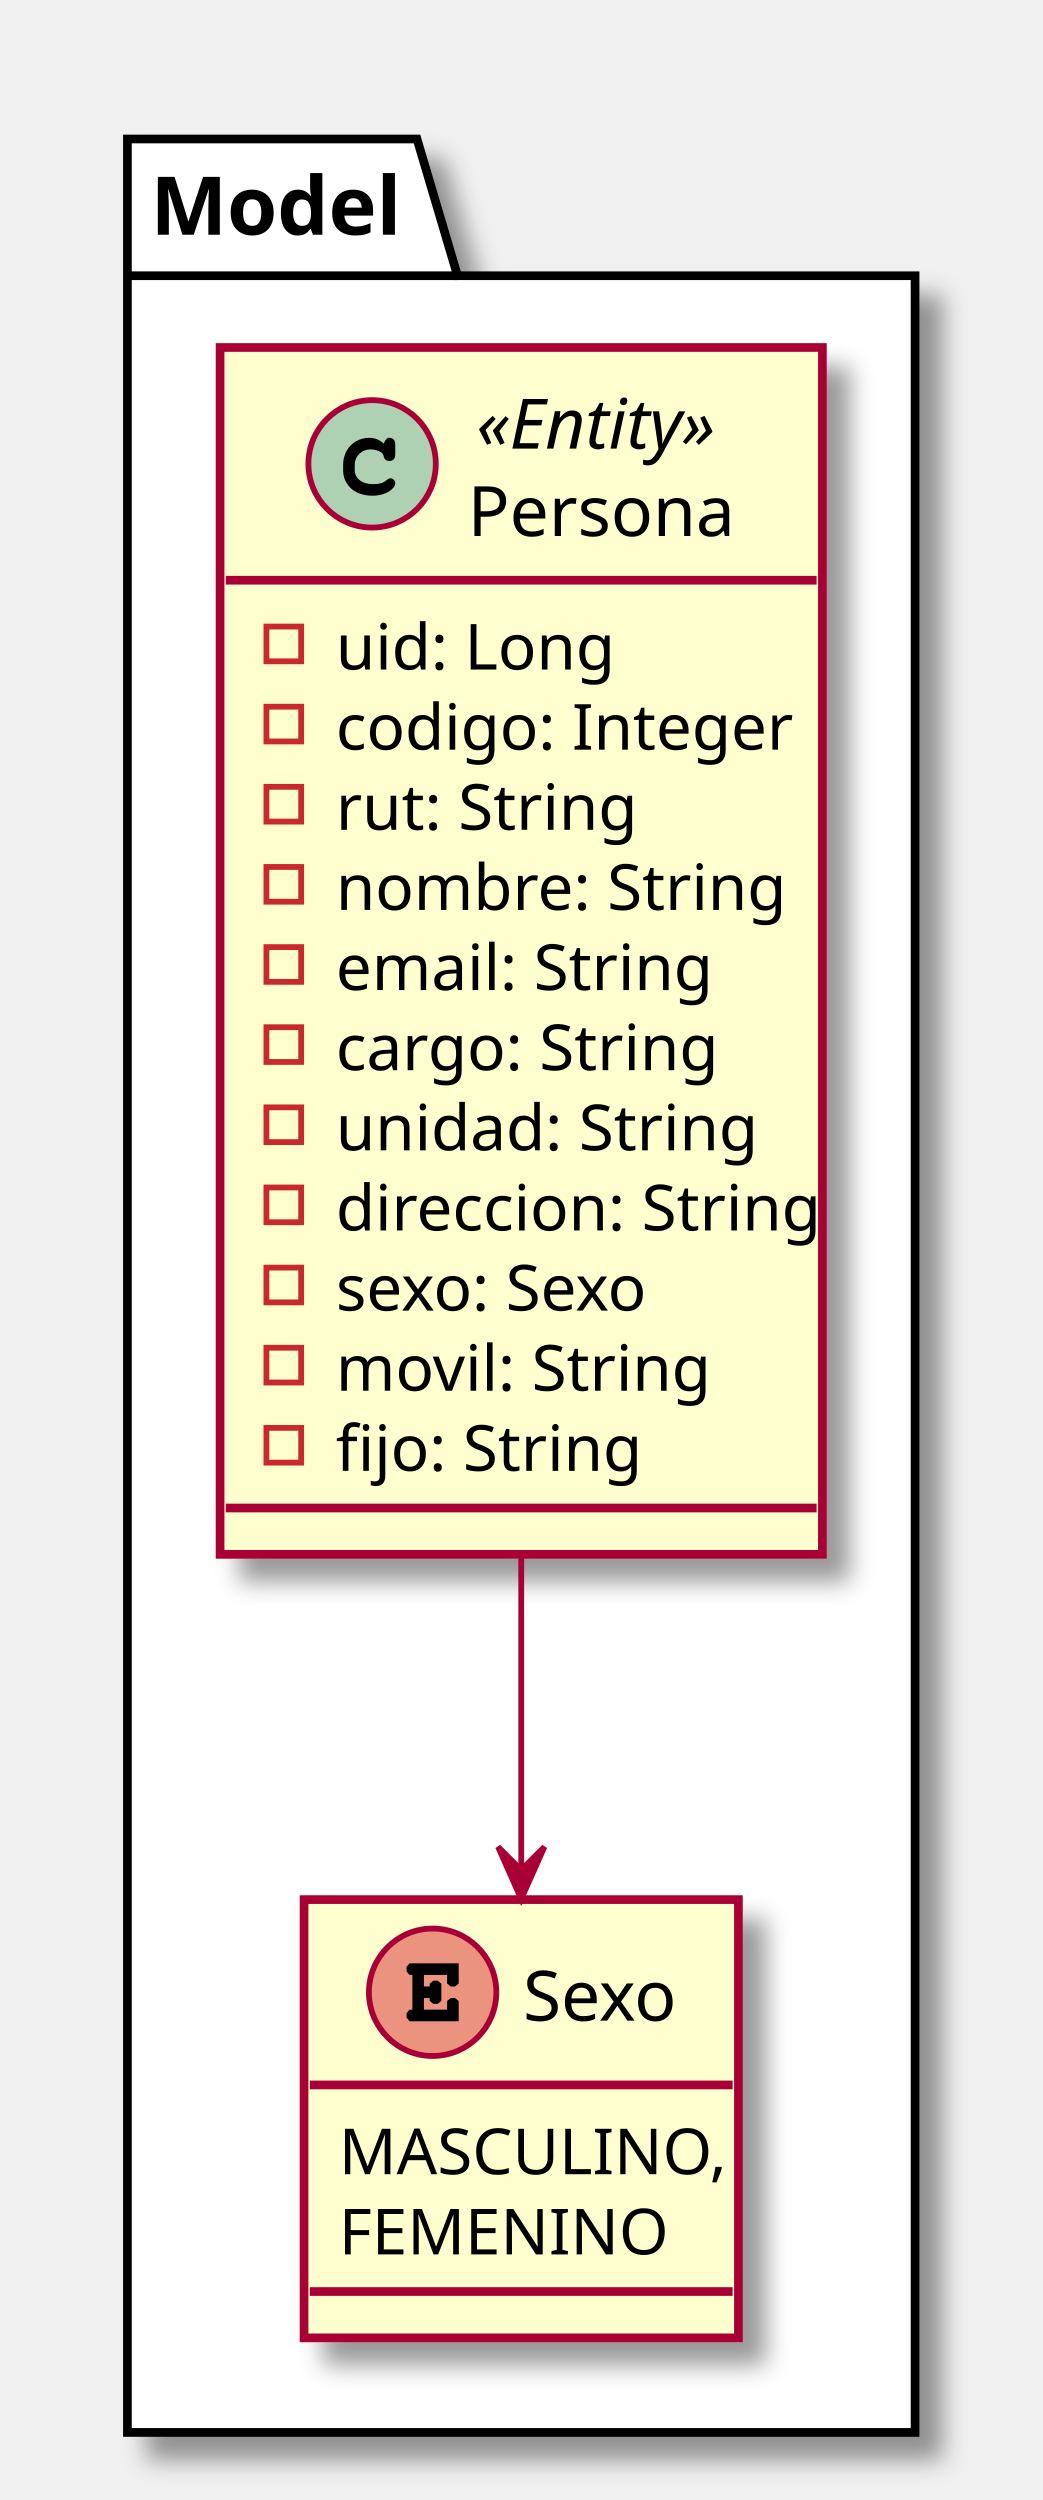
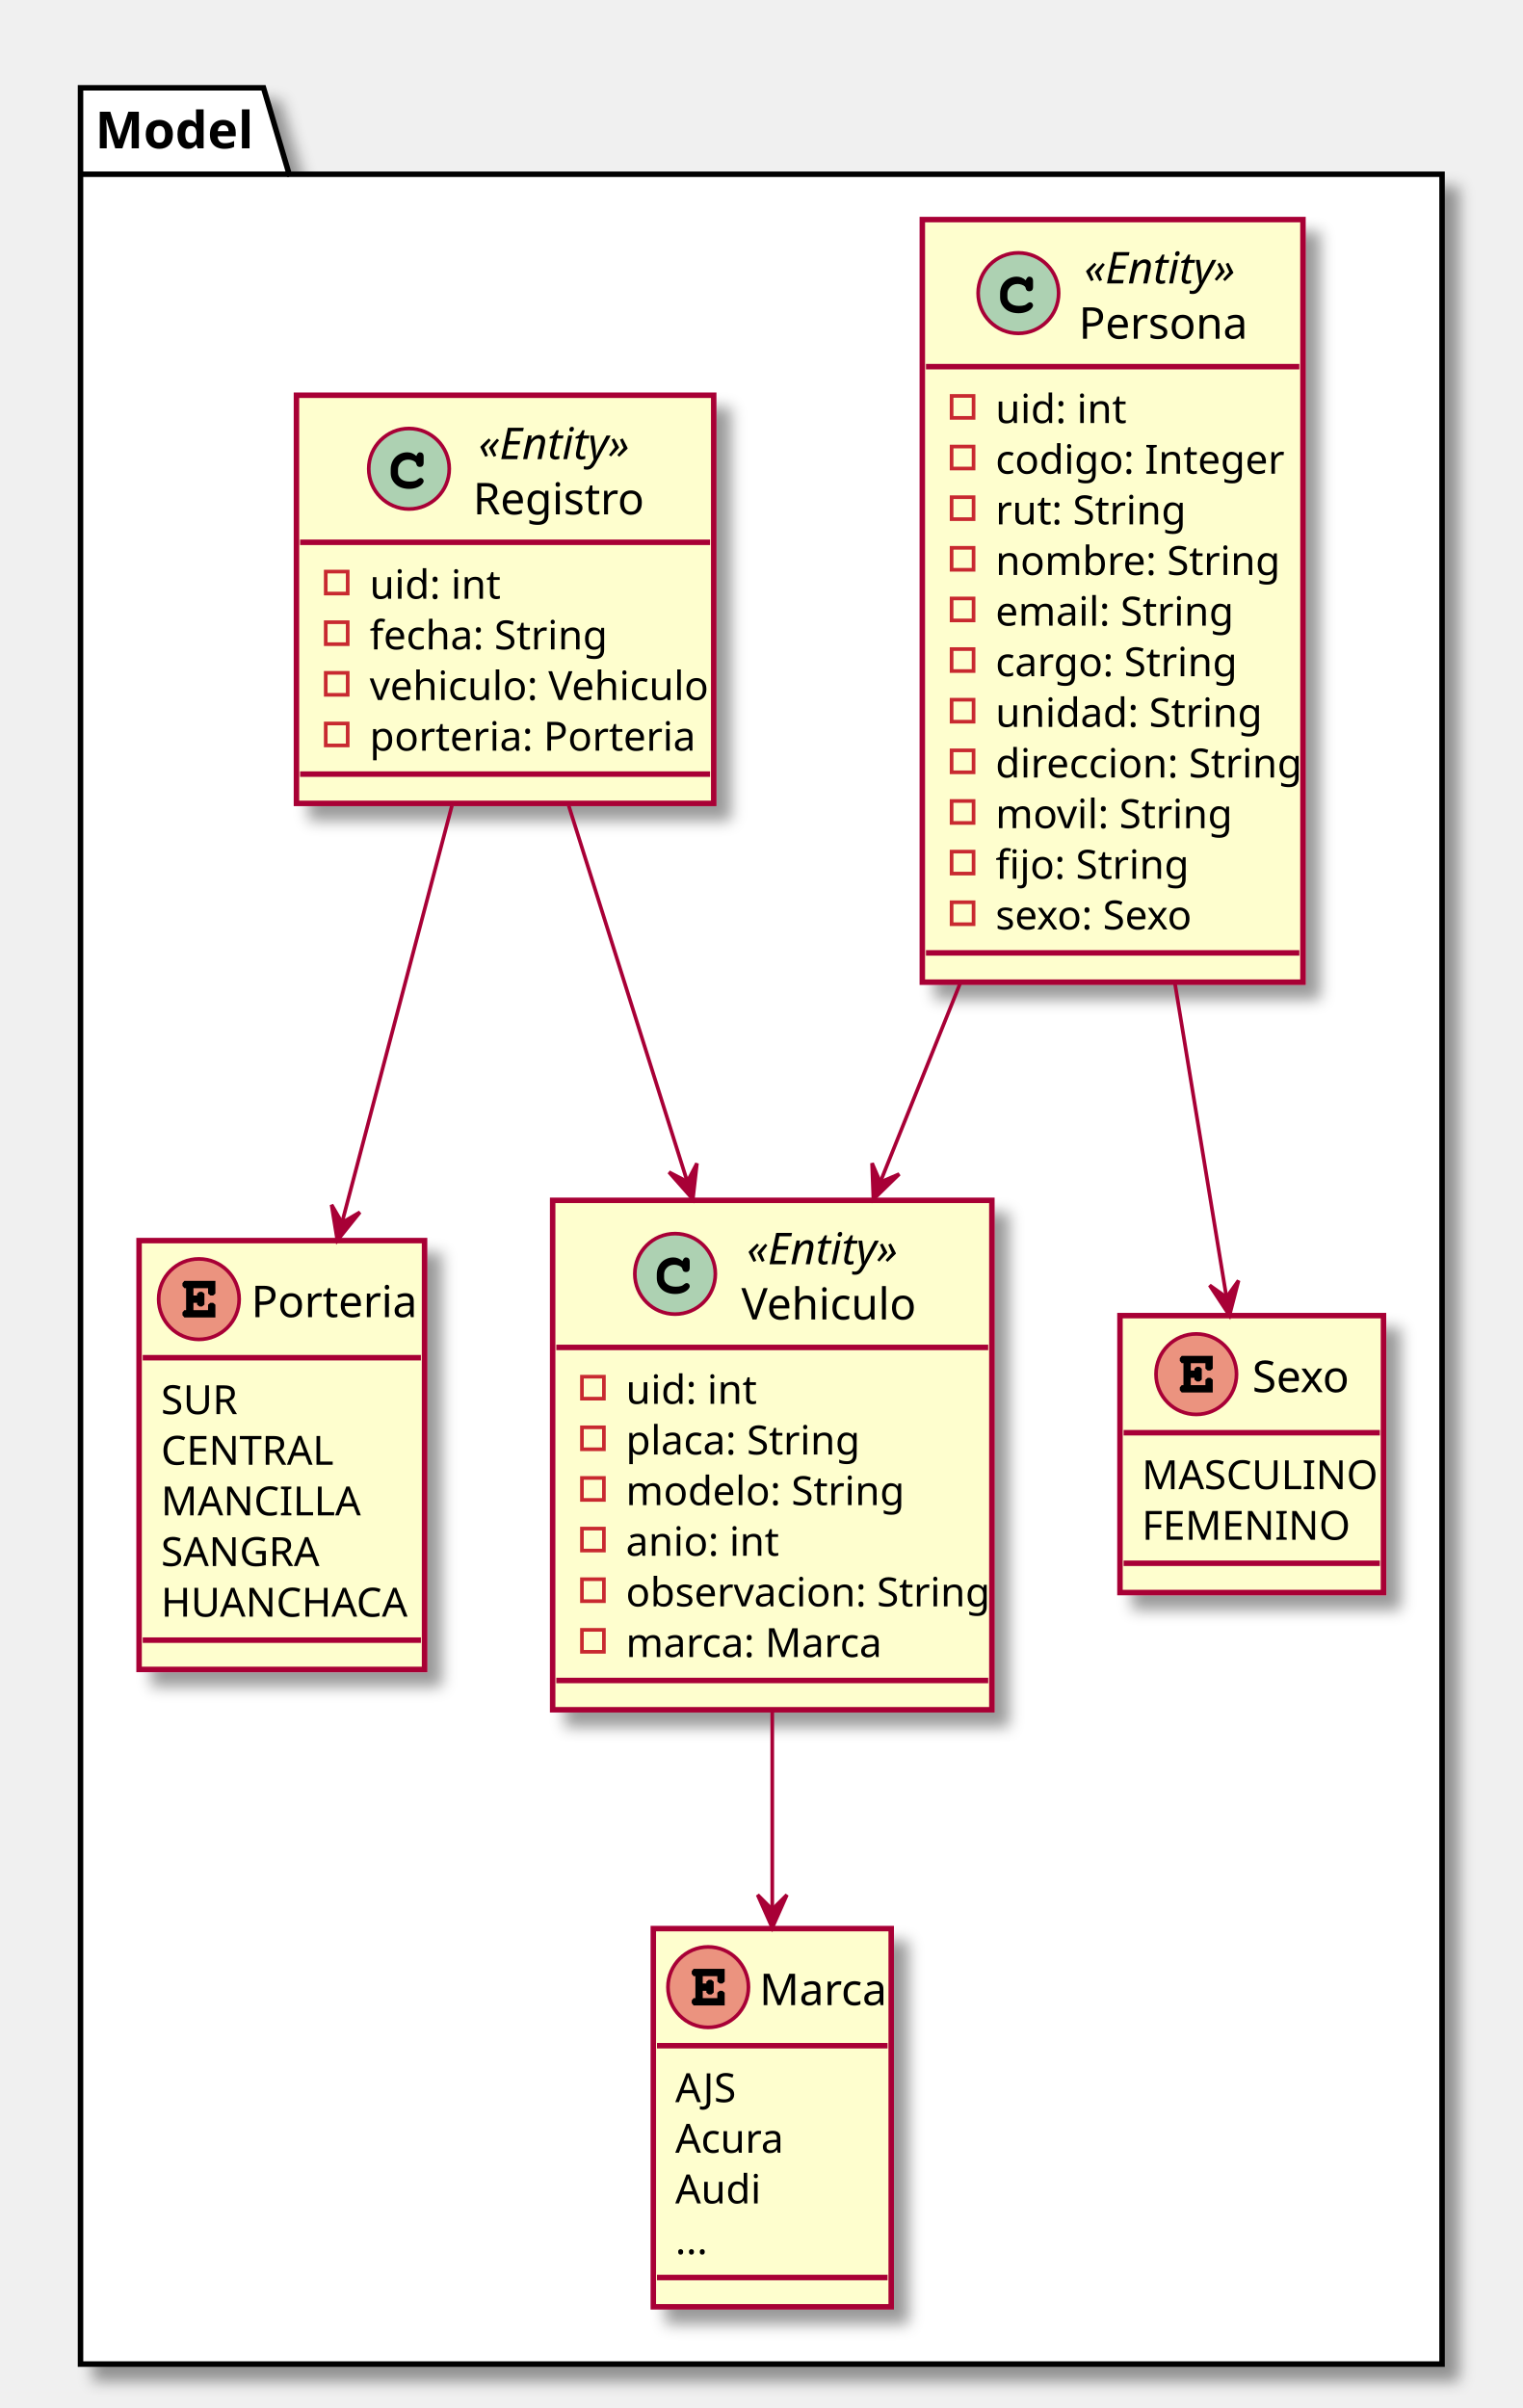
- <svg xmlns="http://www.w3.org/2000/svg" contentScriptType="application/ecmascript" contentStyleType="text/css" height="259.2px" preserveAspectRatio="none" style="width:108px;height:259px;" version="1.1" viewBox="0 0 108 259" width="108px" zoomAndPan="magnify">
+ <svg xmlns="http://www.w3.org/2000/svg" contentScriptType="application/ecmascript" contentStyleType="text/css" height="658px" preserveAspectRatio="none" style="width:416px;height:658px;" version="1.1" viewBox="0 0 416 658" width="416px" zoomAndPan="magnify">
  <defs>
-     <filter height="300%" id="fpe1rv91mlidu" width="300%" x="-1" y="-1">
-       <feGaussianBlur result="blurOut" stdDeviation="1.2" />
+     <filter height="300%" id="futfv3p2d7pqx" width="300%" x="-1" y="-1">
+       <feGaussianBlur result="blurOut" stdDeviation="2.0" />
      <feColorMatrix in="blurOut" result="blurOut2" type="matrix" values="0 0 0 0 0 0 0 0 0 0 0 0 0 0 0 0 0 0 .4 0" />
-       <feOffset dx="2.4" dy="2.4" in="blurOut2" result="blurOut3" />
+       <feOffset dx="4.0" dy="4.0" in="blurOut2" result="blurOut3" />
      <feBlend in="SourceGraphic" in2="blurOut3" mode="normal" />
    </filter>
  </defs>
  <g>
-     <polygon fill="#FFFFFF" filter="url(#fpe1rv91mlidu)" points="13.2,14.4,43.2,14.4,47.4,28.566,94.8,28.566,94.8,252,13.2,252,13.2,14.4" style="stroke: #000000; stroke-width: 0.9;" />
-     <line style="stroke: #000000; stroke-width: 0.9;" x1="13.2" x2="47.4" y1="28.566" y2="28.566" />
-     <text fill="#000000" font-family="sans-serif" font-size="8.4" font-weight="bold" lengthAdjust="spacingAndGlyphs" textLength="26.4" x="15.6" y="24.32">Model</text>
-     <rect fill="#FEFECE" filter="url(#fpe1rv91mlidu)" height="125.03" id="Persona" style="stroke: #A80036; stroke-width: 0.9;" width="62.4" x="22.8" y="36" />
-     <ellipse cx="38.55" cy="48.056" fill="#ADD1B2" rx="6.6" ry="6.6" style="stroke: #A80036; stroke-width: 0.6;" />
-     <path d="M39.75,45.956 Q39.872,45.656 40.013,45.506 Q40.153,45.356 40.312,45.356 Q40.594,45.356 40.772,45.525 Q40.95,45.694 40.95,46.087 L40.95,47.025 Q40.95,47.419 40.781,47.587 Q40.612,47.756 40.35,47.756 Q40.116,47.756 39.966,47.653 Q39.816,47.55 39.75,47.278 Q39.722,47.091 39.619,46.987 Q39.431,46.791 39.094,46.678 Q38.756,46.556 38.419,46.556 Q37.997,46.556 37.641,46.725 Q37.294,46.894 37.022,47.269 Q36.75,47.644 36.75,48.159 L36.75,48.712 Q36.75,49.331 37.256,49.744 Q37.763,50.156 38.663,50.156 Q39.197,50.156 39.572,50.034 Q39.788,49.969 40.031,49.753 Q40.191,49.631 40.275,49.594 Q40.359,49.556 40.462,49.556 Q40.659,49.556 40.8,49.716 Q40.95,49.866 40.95,50.081 Q40.95,50.288 40.744,50.531 Q40.444,50.888 39.966,51.084 Q39.337,51.356 38.569,51.356 Q37.669,51.356 36.947,51 Q36.366,50.719 35.953,50.109 Q35.55,49.5 35.55,48.778 L35.55,48.122 Q35.55,47.372 35.906,46.716 Q36.272,46.059 36.9,45.712 Q37.538,45.356 38.25,45.356 Q38.681,45.356 39.056,45.506 Q39.431,45.656 39.75,45.956 Z " />
-     <text fill="#000000" font-family="sans-serif" font-size="7.2" font-style="italic" lengthAdjust="spacingAndGlyphs" textLength="26.4" x="49.35" y="46.474">«Entity»</text>
-     <text fill="#000000" font-family="sans-serif" font-size="7.2" lengthAdjust="spacingAndGlyphs" textLength="28.2" x="48.45" y="55.531">Persona</text>
-     <line style="stroke: #A80036; stroke-width: 0.9;" x1="23.4" x2="84.6" y1="60.112" y2="60.112" />
-     <rect fill="none" height="3.6" style="stroke: #C82930; stroke-width: 0.6;" width="3.6" x="27.6" y="64.912" />
-     <text fill="#000000" font-family="sans-serif" font-size="6.6" lengthAdjust="spacingAndGlyphs" textLength="26.4" x="34.8" y="69.364">uid: Long</text>
-     <rect fill="none" height="3.6" style="stroke: #C82930; stroke-width: 0.6;" width="3.6" x="27.6" y="73.214" />
-     <text fill="#000000" font-family="sans-serif" font-size="6.6" lengthAdjust="spacingAndGlyphs" textLength="42.6" x="34.8" y="77.665">codigo: Integer</text>
-     <rect fill="none" height="3.6" style="stroke: #C82930; stroke-width: 0.6;" width="3.6" x="27.6" y="81.516" />
-     <text fill="#000000" font-family="sans-serif" font-size="6.6" lengthAdjust="spacingAndGlyphs" textLength="28.2" x="34.8" y="85.967">rut: String</text>
-     <rect fill="none" height="3.6" style="stroke: #C82930; stroke-width: 0.6;" width="3.6" x="27.6" y="89.817" />
-     <text fill="#000000" font-family="sans-serif" font-size="6.6" lengthAdjust="spacingAndGlyphs" textLength="42" x="34.8" y="94.269">nombre: String</text>
-     <rect fill="none" height="3.6" style="stroke: #C82930; stroke-width: 0.6;" width="3.6" x="27.6" y="98.119" />
-     <text fill="#000000" font-family="sans-serif" font-size="6.6" lengthAdjust="spacingAndGlyphs" textLength="34.8" x="34.8" y="102.57">email: String</text>
-     <rect fill="none" height="3.6" style="stroke: #C82930; stroke-width: 0.6;" width="3.6" x="27.6" y="106.42" />
-     <text fill="#000000" font-family="sans-serif" font-size="6.6" lengthAdjust="spacingAndGlyphs" textLength="37.2" x="34.8" y="110.872">cargo: String</text>
-     <rect fill="none" height="3.6" style="stroke: #C82930; stroke-width: 0.6;" width="3.6" x="27.6" y="114.722" />
-     <text fill="#000000" font-family="sans-serif" font-size="6.6" lengthAdjust="spacingAndGlyphs" textLength="39.6" x="34.8" y="119.173">unidad: String</text>
-     <rect fill="none" height="3.6" style="stroke: #C82930; stroke-width: 0.6;" width="3.6" x="27.6" y="123.023" />
-     <text fill="#000000" font-family="sans-serif" font-size="6.6" lengthAdjust="spacingAndGlyphs" textLength="46.8" x="34.8" y="127.475">direccion: String</text>
-     <rect fill="none" height="3.6" style="stroke: #C82930; stroke-width: 0.6;" width="3.6" x="27.6" y="131.325" />
-     <text fill="#000000" font-family="sans-serif" font-size="6.6" lengthAdjust="spacingAndGlyphs" textLength="33" x="34.8" y="135.776">sexo: Sexo</text>
-     <rect fill="none" height="3.6" style="stroke: #C82930; stroke-width: 0.6;" width="3.6" x="27.6" y="139.627" />
-     <text fill="#000000" font-family="sans-serif" font-size="6.6" lengthAdjust="spacingAndGlyphs" textLength="34.8" x="34.8" y="144.078">movil: String</text>
-     <rect fill="none" height="3.6" style="stroke: #C82930; stroke-width: 0.6;" width="3.6" x="27.6" y="147.928" />
-     <text fill="#000000" font-family="sans-serif" font-size="6.6" lengthAdjust="spacingAndGlyphs" textLength="28.8" x="34.8" y="152.38">fijo: String</text>
-     <line style="stroke: #A80036; stroke-width: 0.9;" x1="23.4" x2="84.6" y1="156.23" y2="156.23" />
-     <rect fill="#FEFECE" filter="url(#fpe1rv91mlidu)" height="45.403" id="Sexo" style="stroke: #A80036; stroke-width: 0.9;" width="45" x="31.5" y="196.8" />
-     <ellipse cx="44.82" cy="206.4" fill="#EB937F" rx="6.6" ry="6.6" style="stroke: #A80036; stroke-width: 0.6;" />
-     <path d="M43.92,207 L43.92,208.2 L46.32,208.2 L46.32,207.6 L46.32,207.309 L46.695,207 L46.92,207 L47.145,207 L47.52,207.309 L47.52,207.6 L47.52,209.4 L42.72,209.4 L42.429,209.4 L42.12,209.025 L42.12,208.8 L42.12,208.575 L42.429,208.2 L42.72,208.2 L42.72,208.2 L42.72,204.6 L42.72,204.6 L42.429,204.6 L42.12,204.225 L42.12,204 L42.12,203.775 L42.429,203.4 L42.72,203.4 L47.52,203.4 L47.52,205.2 L47.52,205.491 L47.145,205.8 L46.92,205.8 L46.695,205.8 L46.32,205.491 L46.32,205.2 L46.32,204.6 L43.92,204.6 L43.92,205.8 L44.52,205.8 L44.52,205.509 L44.52,205.509 L44.895,205.2 L45.12,205.2 L45.345,205.2 L45.72,205.509 L45.72,205.8 L45.72,207 L45.72,207.291 L45.345,207.6 L45.345,207.6 L45.12,207.6 L44.895,207.6 L44.52,207.291 L44.52,207.291 L44.52,207 L43.92,207 Z " />
-     <text fill="#000000" font-family="sans-serif" font-size="7.2" lengthAdjust="spacingAndGlyphs" textLength="16.2" x="54.18" y="209.346">Sexo</text>
-     <line style="stroke: #A80036; stroke-width: 0.9;" x1="32.1" x2="75.9" y1="216" y2="216" />
-     <text fill="#000000" font-family="sans-serif" font-size="6.6" lengthAdjust="spacingAndGlyphs" textLength="37.8" x="35.1" y="225.251">MASCULINO,</text>
-     <text fill="#000000" font-family="sans-serif" font-size="6.6" lengthAdjust="spacingAndGlyphs" textLength="30" x="35.1" y="233.553">FEMENINO</text>
-     <line style="stroke: #A80036; stroke-width: 0.9;" x1="32.1" x2="75.9" y1="237.403" y2="237.403" />
-     <path d="M54,160.932 C54,172.464 54,183.906 54,193.542 " fill="none" id="Persona-&gt;Sexo" style="stroke: #A80036; stroke-width: 0.6;" />
-     <polygon fill="#A80036" points="54,196.734,56.4,191.334,54,193.734,51.6,191.334,54,196.734" style="stroke: #A80036; stroke-width: 0.6;" />
+     <polygon fill="#FFFFFF" filter="url(#futfv3p2d7pqx)" points="22,24,72,24,79,47.609,394,47.609,394,646,22,646,22,24" style="stroke: #000000; stroke-width: 1.5;" />
+     <line style="stroke: #000000; stroke-width: 1.5;" x1="22" x2="79" y1="47.609" y2="47.609" />
+     <text fill="#000000" font-family="sans-serif" font-size="14" font-weight="bold" lengthAdjust="spacingAndGlyphs" textLength="44" x="26" y="40.533">Model</text>
+     <rect fill="#FEFECE" filter="url(#futfv3p2d7pqx)" height="208.383" id="Persona" style="stroke: #A80036; stroke-width: 1.5;" width="104" x="252" y="60" />
+     <ellipse cx="278.25" cy="80.094" fill="#ADD1B2" rx="11" ry="11" style="stroke: #A80036; stroke-width: 1.0;" />
+     <path d="M280.25,76.594 Q280.453,76.094 280.688,75.844 Q280.922,75.594 281.188,75.594 Q281.656,75.594 281.953,75.875 Q282.25,76.156 282.25,76.812 L282.25,78.375 Q282.25,79.031 281.969,79.312 Q281.688,79.594 281.25,79.594 Q280.859,79.594 280.609,79.422 Q280.359,79.25 280.25,78.797 Q280.203,78.484 280.031,78.312 Q279.719,77.984 279.156,77.797 Q278.594,77.594 278.031,77.594 Q277.328,77.594 276.734,77.875 Q276.156,78.156 275.703,78.781 Q275.25,79.406 275.25,80.266 L275.25,81.188 Q275.25,82.219 276.094,82.906 Q276.938,83.594 278.438,83.594 Q279.328,83.594 279.953,83.391 Q280.312,83.281 280.719,82.922 Q280.984,82.719 281.125,82.656 Q281.266,82.594 281.438,82.594 Q281.766,82.594 282,82.859 Q282.25,83.109 282.25,83.469 Q282.25,83.812 281.906,84.219 Q281.406,84.812 280.609,85.141 Q279.562,85.594 278.281,85.594 Q276.781,85.594 275.578,85 Q274.609,84.531 273.922,83.516 Q273.25,82.5 273.25,81.297 L273.25,80.203 Q273.25,78.953 273.844,77.859 Q274.453,76.766 275.5,76.188 Q276.562,75.594 277.75,75.594 Q278.469,75.594 279.094,75.844 Q279.719,76.094 280.25,76.594 Z " />
+     <text fill="#000000" font-family="sans-serif" font-size="12" font-style="italic" lengthAdjust="spacingAndGlyphs" textLength="44" x="296.25" y="77.457">«Entity»</text>
+     <text fill="#000000" font-family="sans-serif" font-size="12" lengthAdjust="spacingAndGlyphs" textLength="47" x="294.75" y="92.551">Persona</text>
+     <line style="stroke: #A80036; stroke-width: 1.5;" x1="253" x2="355" y1="100.188" y2="100.188" />
+     <rect fill="none" height="6" style="stroke: #C82930; stroke-width: 1.0;" width="6" x="260" y="108.188" />
+     <text fill="#000000" font-family="sans-serif" font-size="11" lengthAdjust="spacingAndGlyphs" textLength="31" x="272" y="115.606">uid: int</text>
+     <rect fill="none" height="6" style="stroke: #C82930; stroke-width: 1.0;" width="6" x="260" y="122.023" />
+     <text fill="#000000" font-family="sans-serif" font-size="11" lengthAdjust="spacingAndGlyphs" textLength="71" x="272" y="129.442">codigo: Integer</text>
+     <rect fill="none" height="6" style="stroke: #C82930; stroke-width: 1.0;" width="6" x="260" y="135.859" />
+     <text fill="#000000" font-family="sans-serif" font-size="11" lengthAdjust="spacingAndGlyphs" textLength="47" x="272" y="143.278">rut: String</text>
+     <rect fill="none" height="6" style="stroke: #C82930; stroke-width: 1.0;" width="6" x="260" y="149.695" />
+     <text fill="#000000" font-family="sans-serif" font-size="11" lengthAdjust="spacingAndGlyphs" textLength="70" x="272" y="157.114">nombre: String</text>
+     <rect fill="none" height="6" style="stroke: #C82930; stroke-width: 1.0;" width="6" x="260" y="163.531" />
+     <text fill="#000000" font-family="sans-serif" font-size="11" lengthAdjust="spacingAndGlyphs" textLength="58" x="272" y="170.95">email: String</text>
+     <rect fill="none" height="6" style="stroke: #C82930; stroke-width: 1.0;" width="6" x="260" y="177.367" />
+     <text fill="#000000" font-family="sans-serif" font-size="11" lengthAdjust="spacingAndGlyphs" textLength="62" x="272" y="184.786">cargo: String</text>
+     <rect fill="none" height="6" style="stroke: #C82930; stroke-width: 1.0;" width="6" x="260" y="191.203" />
+     <text fill="#000000" font-family="sans-serif" font-size="11" lengthAdjust="spacingAndGlyphs" textLength="66" x="272" y="198.622">unidad: String</text>
+     <rect fill="none" height="6" style="stroke: #C82930; stroke-width: 1.0;" width="6" x="260" y="205.039" />
+     <text fill="#000000" font-family="sans-serif" font-size="11" lengthAdjust="spacingAndGlyphs" textLength="78" x="272" y="212.458">direccion: String</text>
+     <rect fill="none" height="6" style="stroke: #C82930; stroke-width: 1.0;" width="6" x="260" y="218.875" />
+     <text fill="#000000" font-family="sans-serif" font-size="11" lengthAdjust="spacingAndGlyphs" textLength="58" x="272" y="226.294">movil: String</text>
+     <rect fill="none" height="6" style="stroke: #C82930; stroke-width: 1.0;" width="6" x="260" y="232.711" />
+     <text fill="#000000" font-family="sans-serif" font-size="11" lengthAdjust="spacingAndGlyphs" textLength="48" x="272" y="240.13">fijo: String</text>
+     <rect fill="none" height="6" style="stroke: #C82930; stroke-width: 1.0;" width="6" x="260" y="246.547" />
+     <text fill="#000000" font-family="sans-serif" font-size="11" lengthAdjust="spacingAndGlyphs" textLength="55" x="272" y="253.966">sexo: Sexo</text>
+     <line style="stroke: #A80036; stroke-width: 1.5;" x1="253" x2="355" y1="260.383" y2="260.383" />
+     <rect fill="#FEFECE" filter="url(#futfv3p2d7pqx)" height="75.672" id="Sexo" style="stroke: #A80036; stroke-width: 1.5;" width="72" x="306" y="359.5" />
+     <ellipse cx="326.85" cy="375.5" fill="#EB937F" rx="11" ry="11" style="stroke: #A80036; stroke-width: 1.0;" />
+     <path d="M325.35,376.5 L325.35,378.5 L329.35,378.5 L329.35,377.5 L329.35,377.016 L329.975,376.5 L330.35,376.5 L330.725,376.5 L331.35,377.016 L331.35,377.5 L331.35,380.5 L323.35,380.5 L322.866,380.5 L322.35,379.875 L322.35,379.5 L322.35,379.125 L322.866,378.5 L323.35,378.5 L323.35,378.5 L323.35,372.5 L323.35,372.5 L322.866,372.5 L322.35,371.875 L322.35,371.5 L322.35,371.125 L322.866,370.5 L323.35,370.5 L331.35,370.5 L331.35,373.5 L331.35,373.984 L330.725,374.5 L330.35,374.5 L329.975,374.5 L329.35,373.984 L329.35,373.5 L329.35,372.5 L325.35,372.5 L325.35,374.5 L326.35,374.5 L326.35,374.016 L326.35,374.016 L326.975,373.5 L327.35,373.5 L327.725,373.5 L328.35,374.016 L328.35,374.5 L328.35,376.5 L328.35,376.984 L327.725,377.5 L327.725,377.5 L327.35,377.5 L326.975,377.5 L326.35,376.984 L326.35,376.984 L326.35,376.5 L325.35,376.5 Z " />
+     <text fill="#000000" font-family="sans-serif" font-size="12" lengthAdjust="spacingAndGlyphs" textLength="27" x="342.15" y="380.41">Sexo</text>
+     <line style="stroke: #A80036; stroke-width: 1.5;" x1="307" x2="377" y1="391.5" y2="391.5" />
+     <text fill="#000000" font-family="sans-serif" font-size="11" lengthAdjust="spacingAndGlyphs" textLength="60" x="312" y="406.919">MASCULINO</text>
+     <text fill="#000000" font-family="sans-serif" font-size="11" lengthAdjust="spacingAndGlyphs" textLength="50" x="312" y="420.755">FEMENINO</text>
+     <line style="stroke: #A80036; stroke-width: 1.5;" x1="307" x2="377" y1="427.172" y2="427.172" />
+     <rect fill="#FEFECE" filter="url(#futfv3p2d7pqx)" height="103.344" id="Marca" style="stroke: #A80036; stroke-width: 1.5;" width="65" x="178.5" y="527" />
+     <ellipse cx="193.5" cy="543" fill="#EB937F" rx="11" ry="11" style="stroke: #A80036; stroke-width: 1.0;" />
+     <path d="M192,544 L192,546 L196,546 L196,545 L196,544.516 L196.625,544 L197,544 L197.375,544 L198,544.516 L198,545 L198,548 L190,548 L189.516,548 L189,547.375 L189,547 L189,546.625 L189.516,546 L190,546 L190,546 L190,540 L190,540 L189.516,540 L189,539.375 L189,539 L189,538.625 L189.516,538 L190,538 L198,538 L198,541 L198,541.484 L197.375,542 L197,542 L196.625,542 L196,541.484 L196,541 L196,540 L192,540 L192,542 L193,542 L193,541.516 L193,541.516 L193.625,541 L194,541 L194.375,541 L195,541.516 L195,542 L195,544 L195,544.484 L194.375,545 L194.375,545 L194,545 L193.625,545 L193,544.484 L193,544.484 L193,544 L192,544 Z " />
+     <text fill="#000000" font-family="sans-serif" font-size="12" lengthAdjust="spacingAndGlyphs" textLength="33" x="207.5" y="547.91">Marca</text>
+     <line style="stroke: #A80036; stroke-width: 1.5;" x1="179.5" x2="242.5" y1="559" y2="559" />
+     <text fill="#000000" font-family="sans-serif" font-size="11" lengthAdjust="spacingAndGlyphs" textLength="20" x="184.5" y="574.419">AJS</text>
+     <text fill="#000000" font-family="sans-serif" font-size="11" lengthAdjust="spacingAndGlyphs" textLength="30" x="184.5" y="588.255">Acura</text>
+     <text fill="#000000" font-family="sans-serif" font-size="11" lengthAdjust="spacingAndGlyphs" textLength="22" x="184.5" y="602.091">Audi</text>
+     <text fill="#000000" font-family="sans-serif" font-size="11" lengthAdjust="spacingAndGlyphs" textLength="9" x="184.5" y="615.927">...</text>
+     <line style="stroke: #A80036; stroke-width: 1.5;" x1="179.5" x2="242.5" y1="622.344" y2="622.344" />
+     <rect fill="#FEFECE" filter="url(#futfv3p2d7pqx)" height="139.203" id="Vehiculo" style="stroke: #A80036; stroke-width: 1.5;" width="120" x="151" y="328" />
+     <ellipse cx="184.45" cy="348.094" fill="#ADD1B2" rx="11" ry="11" style="stroke: #A80036; stroke-width: 1.0;" />
+     <path d="M186.45,344.594 Q186.653,344.094 186.887,343.844 Q187.122,343.594 187.387,343.594 Q187.856,343.594 188.153,343.875 Q188.45,344.156 188.45,344.812 L188.45,346.375 Q188.45,347.031 188.169,347.312 Q187.887,347.594 187.45,347.594 Q187.059,347.594 186.809,347.422 Q186.559,347.25 186.45,346.797 Q186.403,346.484 186.231,346.312 Q185.919,345.984 185.356,345.797 Q184.794,345.594 184.231,345.594 Q183.528,345.594 182.934,345.875 Q182.356,346.156 181.903,346.781 Q181.45,347.406 181.45,348.266 L181.45,349.188 Q181.45,350.219 182.294,350.906 Q183.137,351.594 184.637,351.594 Q185.528,351.594 186.153,351.391 Q186.512,351.281 186.919,350.922 Q187.184,350.719 187.325,350.656 Q187.466,350.594 187.637,350.594 Q187.966,350.594 188.2,350.859 Q188.45,351.109 188.45,351.469 Q188.45,351.812 188.106,352.219 Q187.606,352.812 186.809,353.141 Q185.762,353.594 184.481,353.594 Q182.981,353.594 181.778,353 Q180.809,352.531 180.122,351.516 Q179.45,350.5 179.45,349.297 L179.45,348.203 Q179.45,346.953 180.044,345.859 Q180.653,344.766 181.7,344.188 Q182.762,343.594 183.95,343.594 Q184.669,343.594 185.294,343.844 Q185.919,344.094 186.45,344.594 Z " />
+     <text fill="#000000" font-family="sans-serif" font-size="12" font-style="italic" lengthAdjust="spacingAndGlyphs" textLength="44" x="204.05" y="345.457">«Entity»</text>
+     <text fill="#000000" font-family="sans-serif" font-size="12" lengthAdjust="spacingAndGlyphs" textLength="47" x="202.55" y="360.551">Vehiculo</text>
+     <line style="stroke: #A80036; stroke-width: 1.5;" x1="152" x2="270" y1="368.188" y2="368.188" />
+     <rect fill="none" height="6" style="stroke: #C82930; stroke-width: 1.0;" width="6" x="159" y="376.188" />
+     <text fill="#000000" font-family="sans-serif" font-size="11" lengthAdjust="spacingAndGlyphs" textLength="31" x="171" y="383.606">uid: int</text>
+     <rect fill="none" height="6" style="stroke: #C82930; stroke-width: 1.0;" width="6" x="159" y="390.023" />
+     <text fill="#000000" font-family="sans-serif" font-size="11" lengthAdjust="spacingAndGlyphs" textLength="60" x="171" y="397.442">placa: String</text>
+     <rect fill="none" height="6" style="stroke: #C82930; stroke-width: 1.0;" width="6" x="159" y="403.859" />
+     <text fill="#000000" font-family="sans-serif" font-size="11" lengthAdjust="spacingAndGlyphs" textLength="68" x="171" y="411.278">modelo: String</text>
+     <rect fill="none" height="6" style="stroke: #C82930; stroke-width: 1.0;" width="6" x="159" y="417.695" />
+     <text fill="#000000" font-family="sans-serif" font-size="11" lengthAdjust="spacingAndGlyphs" textLength="37" x="171" y="425.114">anio: int</text>
+     <rect fill="none" height="6" style="stroke: #C82930; stroke-width: 1.0;" width="6" x="159" y="431.531" />
+     <text fill="#000000" font-family="sans-serif" font-size="11" lengthAdjust="spacingAndGlyphs" textLength="94" x="171" y="438.95">observacion: String</text>
+     <rect fill="none" height="6" style="stroke: #C82930; stroke-width: 1.0;" width="6" x="159" y="445.367" />
+     <text fill="#000000" font-family="sans-serif" font-size="11" lengthAdjust="spacingAndGlyphs" textLength="66" x="171" y="452.786">marca: Marca</text>
+     <line style="stroke: #A80036; stroke-width: 1.5;" x1="152" x2="270" y1="459.203" y2="459.203" />
+     <rect fill="#FEFECE" filter="url(#futfv3p2d7pqx)" height="117.18" id="Porteria" style="stroke: #A80036; stroke-width: 1.5;" width="78" x="38" y="339" />
+     <ellipse cx="54.35" cy="355" fill="#EB937F" rx="11" ry="11" style="stroke: #A80036; stroke-width: 1.0;" />
+     <path d="M52.85,356 L52.85,358 L56.85,358 L56.85,357 L56.85,356.516 L57.475,356 L57.85,356 L58.225,356 L58.85,356.516 L58.85,357 L58.85,360 L50.85,360 L50.366,360 L49.85,359.375 L49.85,359 L49.85,358.625 L50.366,358 L50.85,358 L50.85,358 L50.85,352 L50.85,352 L50.366,352 L49.85,351.375 L49.85,351 L49.85,350.625 L50.366,350 L50.85,350 L58.85,350 L58.85,353 L58.85,353.484 L58.225,354 L57.85,354 L57.475,354 L56.85,353.484 L56.85,353 L56.85,352 L52.85,352 L52.85,354 L53.85,354 L53.85,353.516 L53.85,353.516 L54.475,353 L54.85,353 L55.225,353 L55.85,353.516 L55.85,354 L55.85,356 L55.85,356.484 L55.225,357 L55.225,357 L54.85,357 L54.475,357 L53.85,356.484 L53.85,356.484 L53.85,356 L52.85,356 Z " />
+     <text fill="#000000" font-family="sans-serif" font-size="12" lengthAdjust="spacingAndGlyphs" textLength="43" x="68.65" y="359.91">Porteria</text>
+     <line style="stroke: #A80036; stroke-width: 1.5;" x1="39" x2="115" y1="371" y2="371" />
+     <text fill="#000000" font-family="sans-serif" font-size="11" lengthAdjust="spacingAndGlyphs" textLength="21" x="44" y="386.419">SUR</text>
+     <text fill="#000000" font-family="sans-serif" font-size="11" lengthAdjust="spacingAndGlyphs" textLength="47" x="44" y="400.255">CENTRAL</text>
+     <text fill="#000000" font-family="sans-serif" font-size="11" lengthAdjust="spacingAndGlyphs" textLength="52" x="44" y="414.091">MANCILLA</text>
+     <text fill="#000000" font-family="sans-serif" font-size="11" lengthAdjust="spacingAndGlyphs" textLength="45" x="44" y="427.927">SANGRA</text>
+     <text fill="#000000" font-family="sans-serif" font-size="11" lengthAdjust="spacingAndGlyphs" textLength="66" x="44" y="441.763">HUANCHACA</text>
+     <line style="stroke: #A80036; stroke-width: 1.5;" x1="39" x2="115" y1="448.18" y2="448.18" />
+     <rect fill="#FEFECE" filter="url(#futfv3p2d7pqx)" height="111.531" id="Registro" style="stroke: #A80036; stroke-width: 1.5;" width="114" x="81" y="108" />
+     <ellipse cx="111.75" cy="128.094" fill="#ADD1B2" rx="11" ry="11" style="stroke: #A80036; stroke-width: 1.0;" />
+     <path d="M113.75,124.594 Q113.953,124.094 114.188,123.844 Q114.422,123.594 114.688,123.594 Q115.156,123.594 115.453,123.875 Q115.75,124.156 115.75,124.812 L115.75,126.375 Q115.75,127.031 115.469,127.312 Q115.188,127.594 114.75,127.594 Q114.359,127.594 114.109,127.422 Q113.859,127.25 113.75,126.797 Q113.703,126.484 113.531,126.312 Q113.219,125.984 112.656,125.797 Q112.094,125.594 111.531,125.594 Q110.828,125.594 110.234,125.875 Q109.656,126.156 109.203,126.781 Q108.75,127.406 108.75,128.266 L108.75,129.188 Q108.75,130.219 109.594,130.906 Q110.438,131.594 111.938,131.594 Q112.828,131.594 113.453,131.391 Q113.812,131.281 114.219,130.922 Q114.484,130.719 114.625,130.656 Q114.766,130.594 114.938,130.594 Q115.266,130.594 115.5,130.859 Q115.75,131.109 115.75,131.469 Q115.75,131.812 115.406,132.219 Q114.906,132.812 114.109,133.141 Q113.062,133.594 111.781,133.594 Q110.281,133.594 109.078,133 Q108.109,132.531 107.422,131.516 Q106.75,130.5 106.75,129.297 L106.75,128.203 Q106.75,126.953 107.344,125.859 Q107.953,124.766 109,124.188 Q110.062,123.594 111.25,123.594 Q111.969,123.594 112.594,123.844 Q113.219,124.094 113.75,124.594 Z " />
+     <text fill="#000000" font-family="sans-serif" font-size="12" font-style="italic" lengthAdjust="spacingAndGlyphs" textLength="44" x="130.75" y="125.457">«Entity»</text>
+     <text fill="#000000" font-family="sans-serif" font-size="12" lengthAdjust="spacingAndGlyphs" textLength="47" x="129.25" y="140.551">Registro</text>
+     <line style="stroke: #A80036; stroke-width: 1.5;" x1="82" x2="194" y1="148.188" y2="148.188" />
+     <rect fill="none" height="6" style="stroke: #C82930; stroke-width: 1.0;" width="6" x="89" y="156.188" />
+     <text fill="#000000" font-family="sans-serif" font-size="11" lengthAdjust="spacingAndGlyphs" textLength="31" x="101" y="163.606">uid: int</text>
+     <rect fill="none" height="6" style="stroke: #C82930; stroke-width: 1.0;" width="6" x="89" y="170.023" />
+     <text fill="#000000" font-family="sans-serif" font-size="11" lengthAdjust="spacingAndGlyphs" textLength="62" x="101" y="177.442">fecha: String</text>
+     <rect fill="none" height="6" style="stroke: #C82930; stroke-width: 1.0;" width="6" x="89" y="183.859" />
+     <text fill="#000000" font-family="sans-serif" font-size="11" lengthAdjust="spacingAndGlyphs" textLength="88" x="101" y="191.278">vehiculo: Vehiculo</text>
+     <rect fill="none" height="6" style="stroke: #C82930; stroke-width: 1.0;" width="6" x="89" y="197.695" />
+     <text fill="#000000" font-family="sans-serif" font-size="11" lengthAdjust="spacingAndGlyphs" textLength="80" x="101" y="205.114">porteria: Porteria</text>
+     <line style="stroke: #A80036; stroke-width: 1.5;" x1="82" x2="194" y1="211.531" y2="211.531" />
+     <path d="M320.94,268.22 C325.93,298.62 331.11,330.18 335.09,354.39 " fill="none" id="Persona-&gt;Sexo" style="stroke: #A80036; stroke-width: 1.0;" />
+     <polygon fill="#A80036" points="335.92,359.44,338.399,349.908,335.105,354.507,330.506,351.212,335.92,359.44" style="stroke: #A80036; stroke-width: 1.0;" />
+     <path d="M211,467.19 C211,485.15 211,504.3 211,521.51 " fill="none" id="Vehiculo-&gt;Marca" style="stroke: #A80036; stroke-width: 1.0;" />
+     <polygon fill="#A80036" points="211,526.78,215,517.78,211,521.78,207,517.78,211,526.78" style="stroke: #A80036; stroke-width: 1.0;" />
+     <path d="M262.53,268.22 C255.14,286.63 247.57,305.46 240.59,322.83 " fill="none" id="Persona-&gt;Vehiculo" style="stroke: #A80036; stroke-width: 1.0;" />
+     <polygon fill="#A80036" points="238.64,327.69,245.696,320.819,240.497,323.048,238.269,317.848,238.64,327.69" style="stroke: #A80036; stroke-width: 1.0;" />
+     <path d="M123.47,220.16 C114.47,254.32 102.88,298.28 93.53,333.77 " fill="none" id="Registro-&gt;Porteria" style="stroke: #A80036; stroke-width: 1.0;" />
+     <polygon fill="#A80036" points="92.17,338.94,98.33,331.255,93.443,334.105,90.594,329.218,92.17,338.94" style="stroke: #A80036; stroke-width: 1.0;" />
+     <path d="M155.39,220.16 C165.08,250.88 177.27,289.53 187.76,322.81 " fill="none" id="Registro-&gt;Vehiculo" style="stroke: #A80036; stroke-width: 1.0;" />
+     <polygon fill="#A80036" points="189.3,327.68,190.417,317.895,187.8,322.91,182.785,320.294,189.3,327.68" style="stroke: #A80036; stroke-width: 1.0;" />
  </g>
</svg>
